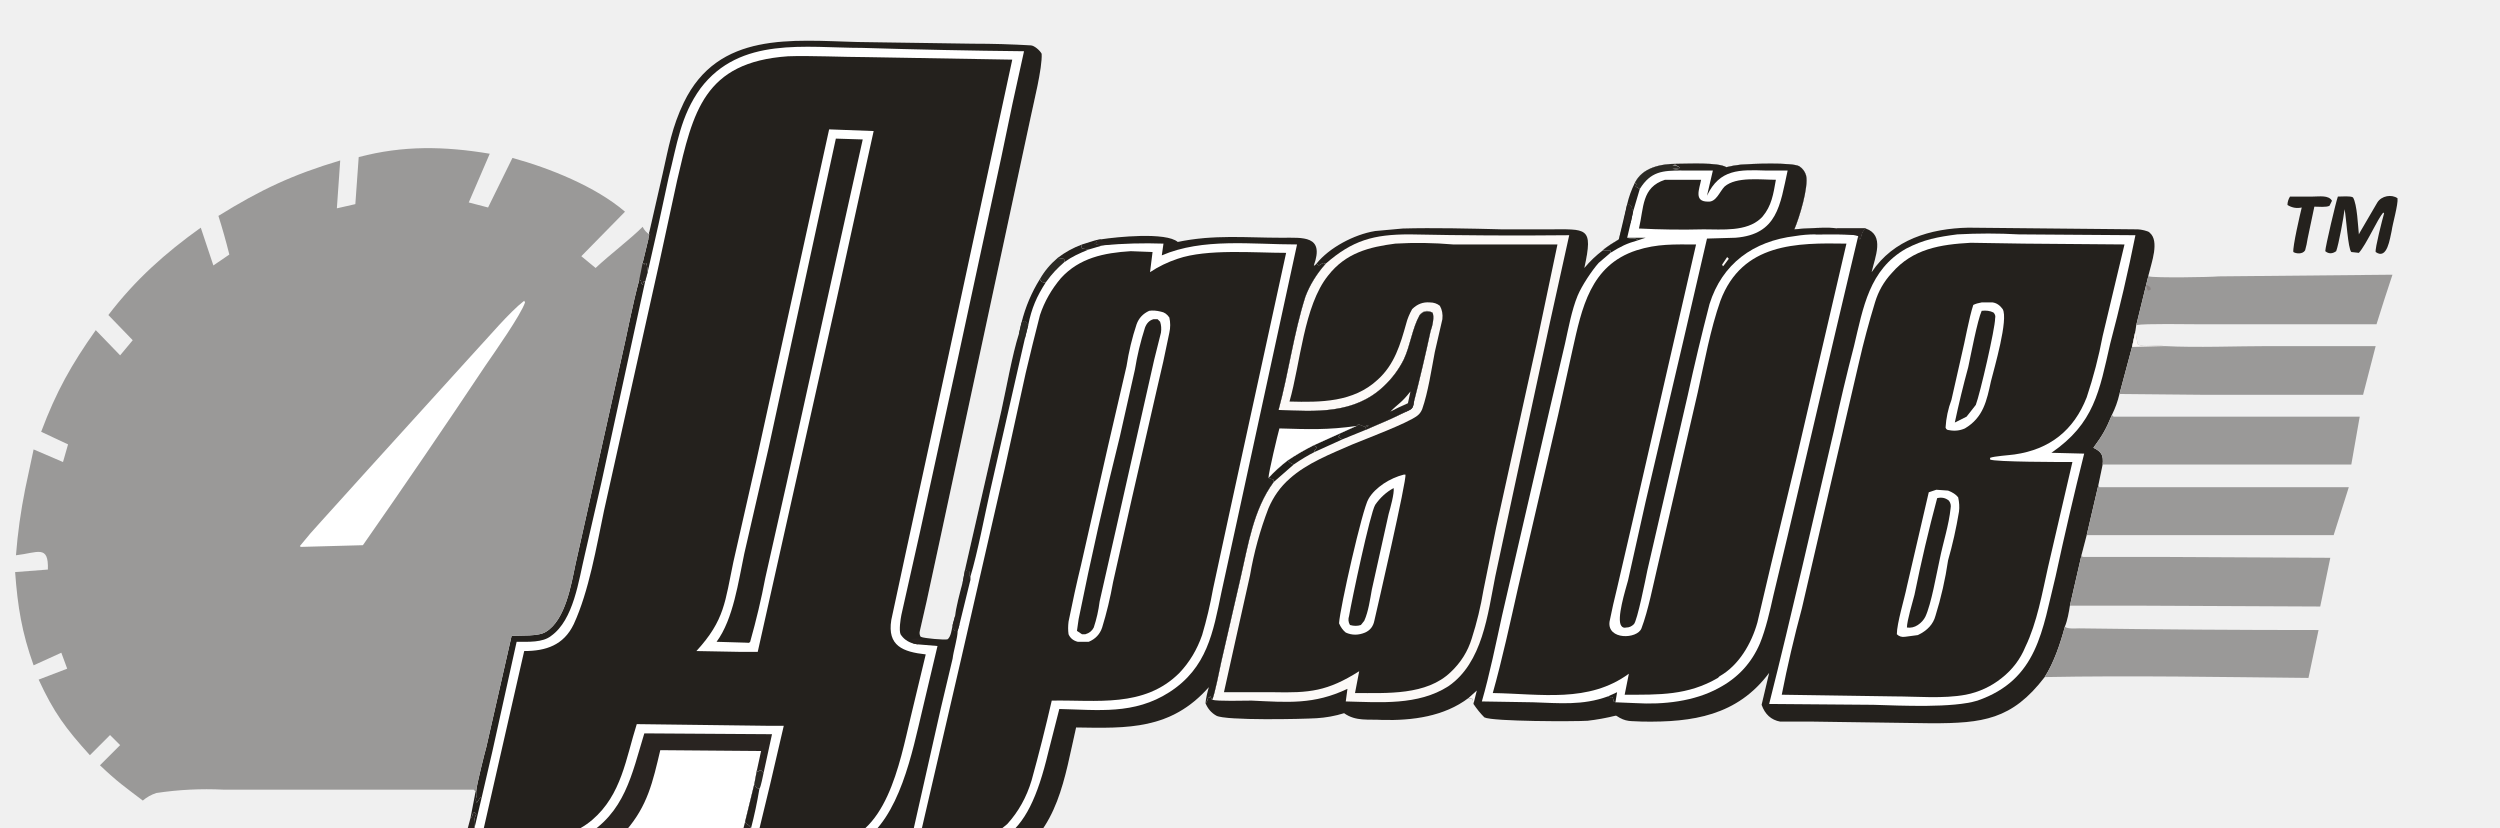
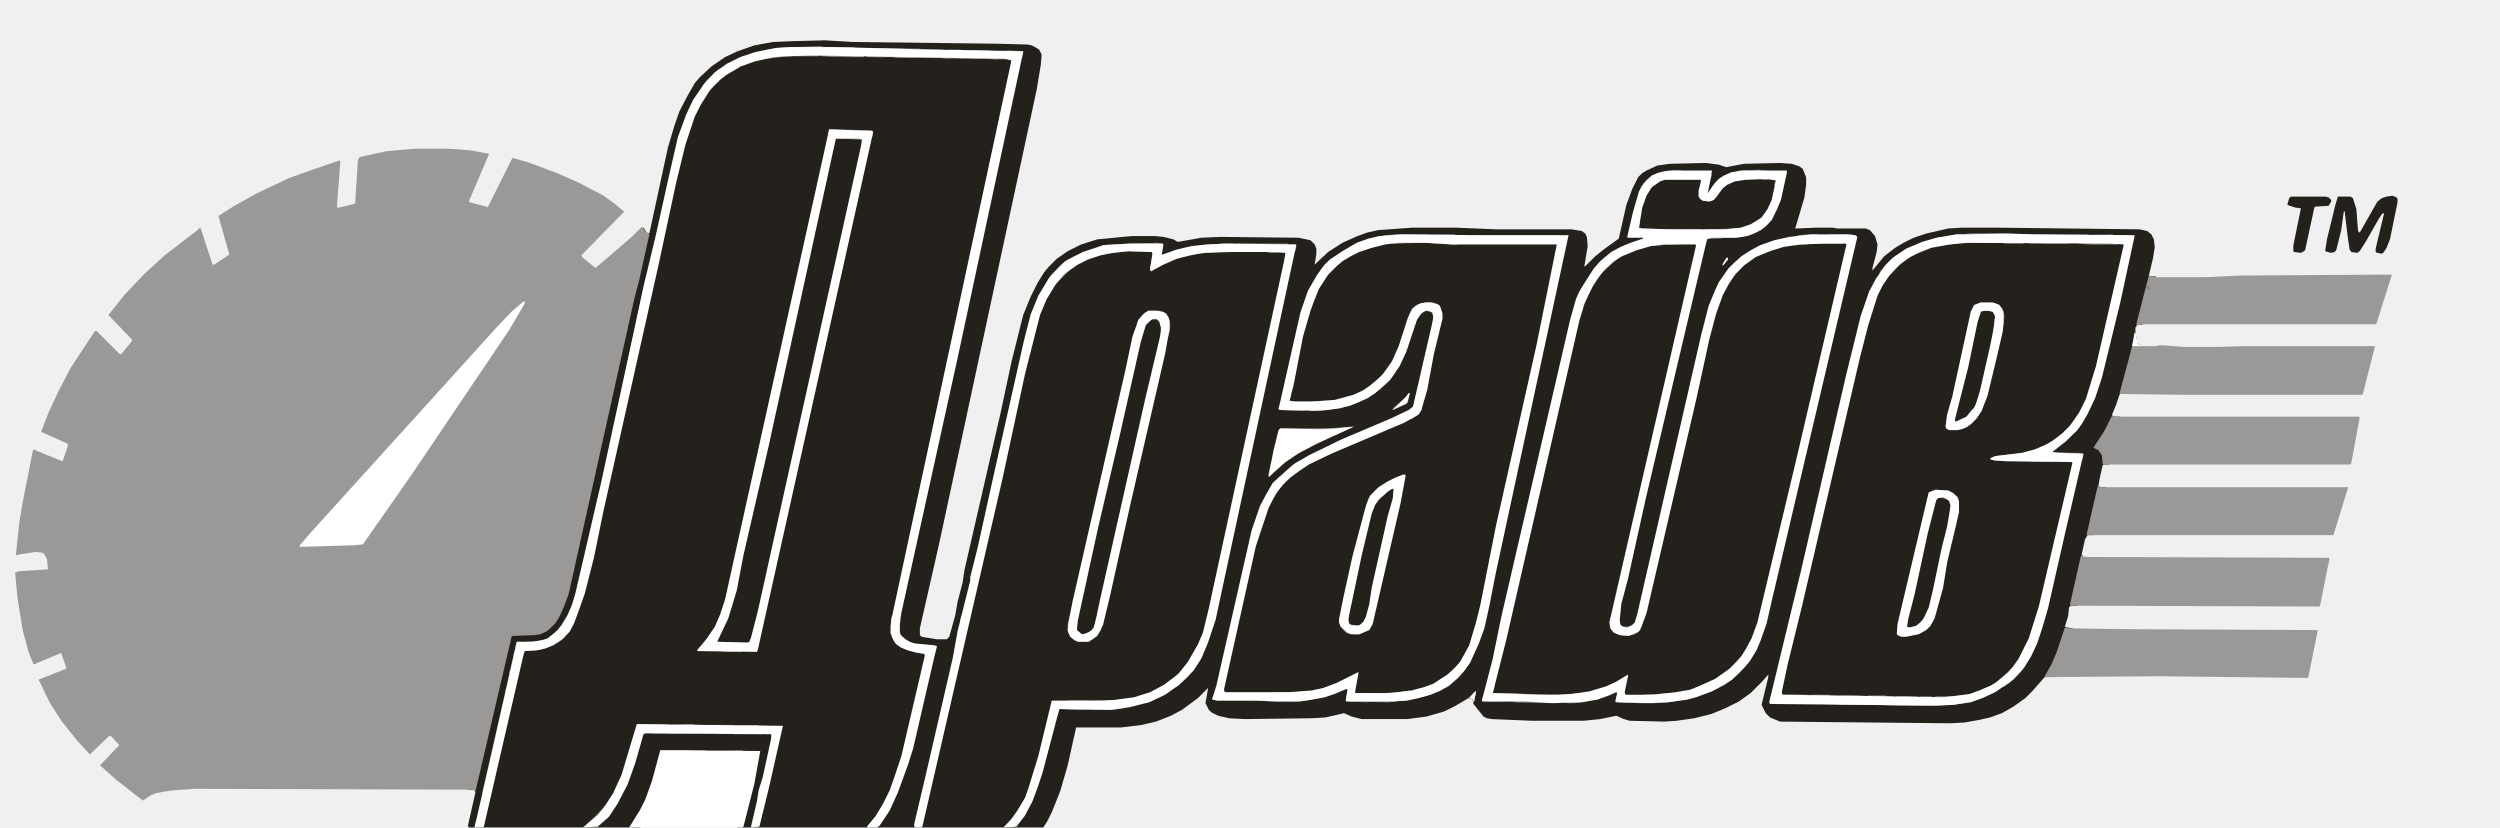
- <svg xmlns="http://www.w3.org/2000/svg" style="display:block" viewBox="0 0 2976 985">
-   <defs>
-     <linearGradient id="a" x1="2153" x2="2167" y1="1177" y2="1177" gradientUnits="userSpaceOnUse">
-       <stop class="stop0" offset="0" stop-color="#fff1f1" />
-       <stop class="stop1" offset="1" stop-color="#f9fdfa" />
-     </linearGradient>
-   </defs>
-   <path fill="#fff" d="m773 276 16-70c7-31 11-55 25-84 41-85 129-74 207-72l137 2q35 0 69 2c4 0 11 6 13 10 1 17-10 60-13 75l-26 121-82 382-16 74-8 35q-1 4 1 7c4 2 29 4 32 3 4-3 5-12 6-17l3-11c1-10 6-29 9-40l3-16 43-188c6-27 13-67 21-92l3-13q7-28 22-52 8-14 21-25 13-10 29-16l16-5 6-1c19-3 78-9 92 3 43-9 81-5 124-5 25 0 51-3 38 33h1l2-2c15-19 45-35 70-39l33-3c36-1 80 0 118 1h54c47 0 55-4 44 46q10-12 22-21c4-4 14-10 19-13l19-67c9-19 32-23 50-23 14 0 49-2 59 4q8-2 17-3c11-1 62-3 70 2q6 4 8 11c3 14-8 50-14 64 10-1 43-3 51-1h34c23 8 11 34 7 52 26-39 70-52 115-53l202 2c3 0 13 2 14 4 12 10 2 36-1 49l-15 61-1 7-4 19-15 56q-3 13-9 25c-7 17-11 24-22 39 10 5 12 9 11 20l-5 24-14 60-6 23-14 61c-1 7-3 18-6 25-5 19-13 43-24 60-39 51-74 55-135 55l-72-1-70-1h-38q-16-3-22-20l9-38c-38 51-91 59-151 58-14-1-19 1-31-7h-1q-16 4-33 6c-15 1-113 1-123-4q-7-7-13-16l-1-6-5-1c-29 22-67 27-103 26-16-1-31 2-45-8q-16 5-33 6c-16 1-108 3-119-3q-9-5-13-15 1-9 4-19c-45 51-97 49-158 48-14 61-21 121-77 157q-12 47-23 96l-22 97c-7 32-14 68-25 99q-9 19-23 34v2l-2 5c-3 4-18 6-22 6-4 1-21 6-28 6H903l63-272q5-31 17-60h-14l-13 57-31 133c-7 31-15 76-29 102-28 47-79 41-125 41l4-18c-29 22-70 18-105 18l4-17c-37 21-62 17-104 16l56-246c6-28 12-61 23-87l-14 1-14 59c-5 20-8 37-17 55 0 1 4 4 3 6l-9 39-14 62q-4 28-15 55c-25 64-80 57-136 57l-97-1 50-218q10-52 25-104 5-14 14-25l-1-2v-6q3-5 11-6l2 2c32-25 79-20 119-20l4-15 6-31 1-2c0-5 10-45 12-52l30-132c11-1 32 1 41-5 23-14 30-56 35-80l13-58 41-184c7-30 14-68 22-97l2 1q0 3 2 5l1-4h2l3-11c-1-5 0-6-2-11l-3 1 2-1-1 2-2-2 7-29 1-5z" />
-   <path fill="#24211d" d="M1946 218c9-19 32-23 50-23 14 0 49-2 59 4q8-2 17-3c11-1 62-3 70 2q6 4 8 11c3 14-8 50-14 64 10-1 43-3 51-1h34c23 8 11 34 7 52 26-39 70-52 115-53l202 2c3 0 13 2 14 4 12 10 2 36-1 49l-15 61-1 7-4 19-15 56q-3 13-9 25c-7 17-11 24-22 39 10 5 12 9 11 20l-5 24-14 60-6 23-14 61c-1 7-3 18-6 25-5 19-13 43-24 60-39 51-74 55-135 55l-72-1-70-1h-38q-16-3-22-20l9-38c-38 51-91 59-151 58-14-1-19 1-31-7h-1q-16 4-33 6c-15 1-113 1-123-4q-7-7-13-16l-1-6-5-1c-29 22-67 27-103 26-16-1-31 2-45-8q-16 5-33 6c-16 1-108 3-119-3q-9-5-13-15c4-3 1-7 6-7l-1-1h2l-1-1 1 4 1 1c3-6 9-37 11-46l23-100c9-39 15-80 39-113v-3l-6-2a153 153 0 0 1 54-39l31-14 20-9 2-2c6 2 6 4 11 1l1 1-4 2v3l30-13 19-9c6-3 8-3 9-11q11-43 20-85c2-5 5-18 2-22q-9-5-15 3c-9 16-11 36-19 53q-9 18-24 32c-35 33-81 30-125 28 12-44 18-91 32-135q8-21 24-39l-3-1-5 3-3-2c15-19 45-35 70-39l33-3c36-1 80 0 118 1h54c47 0 55-4 44 46q10-12 22-21c4-4 14-10 19-13z" />
-   <path fill="#fff" d="M1946 218c9-19 32-23 50-23 14 0 49-2 59 4q8-2 17-3c11-1 62-3 70 2q6 4 8 11c3 14-8 50-14 64 10-1 43-3 51-1h34c-6 4-5 11-7 13l-2-4-10 42-17 72-57 243-17 71c-4 18-9 40-16 57q-15 35-49 53c-29 16-66 20-99 18l-24-1-2-1c-2-9-1-3-7-6-30 11-58 8-89 7l-61-1c9-31 17-70 24-102l57-247 18-77c4-18 8-40 15-57 5-12 17-30 25-39l14-12v-3h-9c4-4 14-10 19-13z" />
-   <path fill="#24211d" d="M1996 195c14 0 49-2 59 4q8-2 17-3c11-1 62-3 70 2q6 4 8 11c3 14-8 50-14 64 10-1 43-3 51-1h34c-6 4-5 11-7 13l-2-4c-4-3-44-2-51-2q-12 0-24 2c-50 6-87 33-102 81q-14 54-26 109l-48 208c-2 10-12 60-16 64q-4 4-9 4-4 1-6-2c-6-8 5-43 8-54l21-94 45-192 28-121 34-1c50-4 53-39 62-80h-26c-31-1-55-2-70 30l7-30h-37l-11-2 9-1-1-1q-3-3-8-2z" />
-   <path fill="#292421" d="M2187 272h34c-6 4-5 11-7 13l-2-4c-4-3-44-2-51-2 3-2 28-2 33-2h-6c5 0 17 0 20-3h-1l-2 1c-10-3-18 0-24-2q5 1 6-1" />
-   <path fill="#fcf9f7" d="m2056 306 2 2-6 8-1 1-1-2z" />
-   <path fill="#201e1a" d="M1937 243q4 1 5 3l2 6-3 14-4 17c6 2 8-1 13 3-14 4-20 7-33 15v-3h-9c4-4 14-10 19-13z" />
-   <path fill="#292421" d="M1937 243q4 1 5 3l2 6-3 14-1-2q-3 3-2 7l-5-8z" />
-   <path fill="#2b2a25" d="M1946 218c9-19 32-23 50-23l-5 2q5 0 8 2l1 1-9 1 11 2c-23 0-37 1-50 22l-5-3 1-3z" />
-   <path fill="#24211d" d="m1946 218 2 1-1 3 5 3-8 27-2-6q-1-2-5-3 3-13 9-25" />
-   <path fill="#201e1a" d="m1914 829 11-5-2 12-2-1c-2-9-1-3-7-6" />
-   <path fill="#2b2a25" d="M1937 283h22l-9 3c-5-4-7-1-13-3" />
-   <path fill="#24211d" d="m2019 291-75 327-19 82q-5 20-9 40c-3 22 33 21 38 8 8-21 14-52 19-73l48-208c8-36 15-75 27-109 26-69 91-69 150-68l-60 258-30 125-16 68c-7 25-22 51-45 64l-2 2c-36 21-70 20-111 20l5-25c-48 35-104 24-162 23 11-39 21-85 30-125l48-207 17-77c11-49 21-100 76-118 25-8 45-7 71-7M1982 214h43c-2 11-9 26 8 26 10 1 14-12 20-18 14-12 43-8 61-8-3 17-5 31-16 44l-2 2c-17 16-46 13-68 13q-39 1-77-1c6-25 3-49 31-58" />
-   <path fill="#fcf9f7" d="M1578 314c32-28 57-35 100-35q95 2 190 1l-23 104-44 204-21 98c-9 45-15 103-56 131-36 23-81 19-122 18l2-15c-40 19-71 16-114 14-9 0-41 1-47-1 3-6 9-37 11-46l23-100c9-39 15-80 39-113v-3l-6-2a153 153 0 0 1 54-39l31-14 20-9 2-2c6 2 6 4 11 1l1 1-4 2v3l30-13 19-9c6-3 8-3 9-11q11-43 20-85c2-5 5-18 2-22q-9-5-15 3c-9 16-11 36-19 53q-9 18-24 32c-35 33-81 30-125 28 12-44 18-91 32-135q8-21 24-39" />
-   <path fill="#24211d" d="m1564 530 3 2c0 5-3 2-2 6q-12 6-25 15-5-2-7-5 15-10 31-18M1615 507l2-2c6 2 6 4 11 1l1 1-4 2v3l-27 11q-3-1-5-3l2-2v-2z" />
-   <path fill="#201e1a" d="m1564 530 31-14v2l-2 2q2 2 5 3l-33 15c-1-4 2-1 2-6zM1533 548q2 3 7 5l-24 21v-3l-6-2q10-11 23-21" />
-   <path fill="#24211d" d="M1661 290q34-2 69 1h124l-25 119-48 218-15 74q-5 30-14 58-7 23-25 40c-29 28-76 25-114 25l5-26c-38 24-59 26-103 25h-58l14-63 17-76q7-41 22-80 9-21 25-35c21-19 50-30 75-41 17-7 65-25 77-34q4-3 6-8c7-20 11-47 15-68l9-39q1-9-3-16-5-4-12-4-12-1-21 8-5 9-7 17c-7 25-14 49-34 67-29 27-68 27-105 26 13-45 17-114 46-150 21-27 49-34 80-38" />
-   <path fill="#fff" d="M1671 565h2c2 5-34 161-37 174q-2 10-11 14-12 5-23 0-5-4-8-11c1-18 28-137 35-148 8-14 26-25 42-29" />
-   <path fill="#24211d" d="M1659 581c1 6-4 24-6 31l-20 90c-2 11-4 26-9 37l-4 5q-6 2-13 0-3-5-1-11c3-18 25-122 31-132q9-13 22-20" />
-   <path fill="#fcf9f7" d="m1758 822-4 16-1-6-5-1z" />
-   <path fill="#fff" d="M2330 279q37-2 73 0l139 1q-13 65-30 129c-13 57-19 95-70 130l39 1q-18 72-34 146c-16 64-21 123-93 148-29 9-91 6-124 5l-124-1c27-107 52-218 77-325q11-51 24-101c11-46 18-91 62-116 21-11 38-14 61-17" />
-   <path fill="#24211d" d="m2346 289 63 1 120 1-26 109q-7 37-19 73-23 59-86 68c-7 1-24 2-29 4v2c5 3 86 3 98 3l-29 125c-7 31-13 66-27 95q-9 22-28 37a98 98 0 0 1-43 20c-27 5-58 2-85 2l-134-2q10-51 24-103l41-177 27-116q8-35 19-71 6-20 20-35c25-29 58-34 94-36" />
-   <path fill="#fff" d="m2305 583 14 1q8 3 12 8 2 9 1 17-5 30-13 58-5 34-15 66-4 15-21 23l-15 2q-6 1-10-3c0-13 9-42 12-57l26-112z" />
-   <path fill="#24211d" d="M2306 593q8-2 14 3 3 4 2 9c-2 20-9 41-13 61-4 18-10 53-17 68q-3 6-9 10t-13 3c0-8 7-31 9-39q12-59 27-115" />
-   <path fill="#fff" d="M2359 360h13q7 1 12 8c7 12-10 70-14 86-5 23-9 43-31 56q-9 4-19 2-3 0-4-3 1-17 7-33l12-53c4-16 9-45 14-60q4-2 10-3" />
-   <path fill="#24211d" d="M2359 370q8-1 14 2 3 3 2 7c0 12-18 90-23 103l-11 14-14 7q7-33 16-66c3-14 11-56 16-67" />
-   <path fill="#292421" d="m767 873 152 1-10 46-3-3h-2l-2 2-1-2-3 16-11 45c2 5 4 2 7 8l-6 28q2 6 2 16 4 4 10 5 22 2 45 2 5-2 8 0 0 9-3 20l-2-3c-6 1-5 7-9 10-2 7-16 65-16 70l1 19 3 3-21 93c-5 18-10 44-16 61l-8 14c9 7 5 4 14 4-28 47-79 41-125 41l4-18c-29 22-70 18-105 18l4-17c-37 21-62 17-104 16l56-246c6-28 12-61 23-87l-14 1-14 59c-5 20-8 37-17 55 0 1 4 4 3 6l-9 39-14 62q-4 28-15 55c-25 64-80 57-136 57l-97-1 50-218q10-52 25-104 5-14 14-25l-1-2v-6q3-5 11-6l2 2c32-25 79-20 119-20l4-15c4-3 1-6 5-7l2 2q-4 8-2 16l-4 25c35 10 101 5 134-14 49-28 57-74 72-123" />
-   <path fill="#fff" d="m786 893 120 1-5 23-3 16-11 45-3 12-139-1c26-30 32-58 41-96" />
-   <path fill="#fff" d="m1288 291 16-5 2 2-3 2q5 2 10 2l19-3 53 1-2 14c49-21 107-13 161-13l-71 327-19 87c-10 48-17 90-62 119-42 27-85 21-131 20l-13 51c-26 109-59 124-167 121l39-173 14-59c1-9 6-25 6-33h-3q-3-2-3-7l3-11c1-10 6-29 9-40l3-16 43-188c6-27 13-67 21-92l3-13q7-28 22-52 8-14 21-25 13-10 29-16" />
-   <path fill="#24211d" d="m1216 384 4-2c3 2 1 2 4 5l-4 16-41 180c-7 31-15 74-24 104-2-3-1-2-1-6q-1-2-3-1l-2-3 43-188c6-27 13-67 21-92z" />
-   <path fill="#2b2a25" d="m1216 384 4-2c3 2 1 2 4 5l-4 16-1-2q-2 2-3 7h-1q-2-5-2-11z" />
-   <path fill="#24211d" d="m1146 693 3-16 2 3q2-1 3 1c0 4-1 3 1 6v4l-13 53-2 7h-3q-3-2-3-7l3-11c1-10 6-29 9-40" />
-   <path fill="#292421" d="m1146 693 3-16 2 3q2-1 3 1c0 4-1 3 1 6v4l-2-2q-1 7-5 15h-1zM1137 733l1 1 2-1h2c2 4-2 5 0 11l-2 7h-3q-3-2-3-7z" />
-   <path fill="#201e1a" d="M1238 332q1 5 7 4c-11 17-17 31-21 51-3-3-1-3-4-5l-4 2q7-28 22-52" />
-   <path fill="#2b2a25" d="M1238 332q8-14 21-25l7 1 1 1v3c-9 8-14 13-22 24q-6 1-7-4" />
-   <path fill="#24211d" d="M1259 307q13-10 29-16l-1 4 2 1 7 1c-12 5-19 8-29 15v-3l-1-1z" />
-   <path fill="#24211d" d="m1288 291 16-5 2 2-3 2q5 2 10 2l-17 5-7-1-2-1zM1346 299l26 1-3 24q15-10 33-16c35-12 91-7 129-7l-68 312-19 88q-5 28-13 55-9 26-27 45c-42 42-99 32-152 33q-11 48-24 95-9 30-29 52c-29 26-70 25-106 24q52-223 103-447l25-114q8-34 17-69 8-24 25-44c22-24 51-30 83-32" />
-   <path fill="#fff" d="M1368 370q6-1 14 1 6 1 10 7 2 9 0 18-7 35-15 68l-30 131-22 98q-5 28-13 54-4 12-16 17h-13q-8-2-11-9-1-7 0-15 7-35 15-68l32-141 22-95q4-26 12-50 4-11 15-16" />
-   <path fill="#24211d" d="M1373 380h5l3 3q2 6 1 13l-8 32-46 204-19 84q-2 16-7 31-3 6-10 8h-4l-6-4 2-14q22-109 49-217l18-80q4-25 12-50 3-8 10-10" />
-   <path fill="#24211d" d="m773 276 16-70c7-31 11-55 25-84 41-85 129-74 207-72l137 2q35 0 69 2c4 0 11 6 13 10 1 17-10 60-13 75l-26 121-82 382-16 74-8 35q-1 4 1 7c4 2 29 4 32 3 4-3 5-12 6-17q0 5 3 7h3c0 8-5 24-6 33l-14 59-39 173c108 3 141-12 167-121l13-51c46 1 89 7 131-20 45-29 52-71 62-119l19-87 71-327c-54 0-112-8-161 13l2-14a574 574 0 0 0-72 2q-5 0-10-2l3-2-2-2 6-1c19-3 78-9 92 3 43-9 81-5 124-5 25 0 51-3 38 33h1l2-2 3 2 5-3 3 1q-16 18-24 39c-14 44-20 91-32 135 44 2 90 5 125-28q15-14 24-32c8-17 10-37 19-53q6-7 15-3c3 4 0 17-2 22q-9 42-20 85c-1 8-3 8-9 11l-19 9-30 13v-3l4-2-1-1c-5 3-5 1-11-1l-2 2-20 9-31 14q-16 8-31 18-13 10-23 21l6 2v3c-24 33-30 74-39 113l-23 100c-2 9-8 40-11 46l-1-1-1-4 1 1h-2l1 1c-5 0-2 4-6 7q1-9 4-19c-45 51-97 49-158 48-14 61-21 121-77 157q-12 47-23 96l-22 97c-7 32-14 68-25 99q-9 19-23 34v2l-2 5c-3 4-18 6-22 6-4 1-21 6-28 6H903l63-272q5-31 17-60h-14l-13 57-31 133c-7 31-15 76-29 102-9 0-5 3-14-4l8-14c6-17 11-43 16-61l21-93-3-3-1-19c0-5 14-63 16-70 4-3 3-9 9-10l2 3q3-11 3-20-3-2-8 0-23 0-45-2-6-1-10-5 0-9-2-16c40-1 105 9 137-11 46-29 61-108 73-158l18-76-24-2-5-1q-10-3-15-11c-2-5 0-18 1-23l22-98 45-206 52-241q13-64 27-126-96-1-193-4c-67 0-145-14-192 48-24 33-28 67-38 106q-12 57-25 113c-1-5 0-6-2-11l-3 1 2-1-1 2-2-2 7-29 1-5z" />
-   <path fill="#fff" d="M1523 510c34 1 58 2 92-3l-20 9-31 14q-16 8-31 18-13 10-23 21c0-6 11-52 13-59" />
-   <path fill="#292421" d="m1679 466 1-1q3 6 2 12l1 2c-1 8-3 8-9 11q-4-3-9-5l11-5z" />
-   <path fill="#fcf9f7" d="m1679 466-3 14-11 5-10 5c10-10 13-10 24-24" />
-   <path fill="#292421" d="m1304 286 6-1c6 5 7 3 16 3h-1l7 1-19 3q-5 0-10-2l3-2z" />
-   <path fill="#292421" d="m1087 766 2-2-5-2q8-4 14 0v2l-6 3zM773 276c6 2 7 9 2 11l-3-3 1-5z" />
-   <path fill="#24211d" d="m761 333 2 1q0 3 2 5l1-4h2l-17 78-35 161-20 87c-7 29-13 77-40 96-10 8-27 7-41 7l-29 131-13 56-1-2-4 6h-1c-2-6 2-5 0-14 0-5 10-45 12-52l30-132c11-1 32 1 41-5 23-14 30-56 35-80l13-58 41-184c7-30 14-68 22-97M898 933q1 5 6 6-4 24-10 47c-3-6-5-3-7-8z" />
-   <path fill="#201e1a" d="M567 941c2 9-2 8 0 14h1l4-6 1 2-8 34q-2-8 2-16l-2-2c-4 1-1 4-5 7l6-31z" />
-   <path fill="#2b2a25" d="m901 917 1 2 2-2h2l3 3c-1 4-3 16-5 19q-5-1-6-6z" />
-   <path fill="#24211d" d="M938 67c25-1 68 1 94 1l173 3-97 450-30 138-17 79c-5 31 14 38 41 41l-18 75c-13 54-29 145-95 150-24 2-63 1-89-1q17-69 33-139h-18l-157-2c-13 41-18 84-53 114-34 29-89 30-133 27l52-228c26 0 47-7 59-32 18-39 27-92 36-135l66-296 21-97c19-82 32-141 132-148" />
-   <path fill="#fff" d="m987 154 53 2-15 68-29 132-94 420h-20l-53-1c34-37 34-59 44-106l27-119z" />
-   <path fill="#24211d" d="m995 165 32 1-32 144-59 267-25 111q-7 37-18 76c-2 2-1 1-6 1l-34-1c20-27 26-72 33-105l29-126z" />
-   <path fill="#9a9998" d="M427 187c53-14 102-13 156-4l-25 58 23 6 29-59c44 12 99 34 134 64l-52 53 17 14c17-16 41-34 56-49q3 6 8 9l-1 5-7 29 2 2 1-2-2 1 3-1c2 5 1 6 2 11l-3 11h-2l-1 4q-2-2-2-5l-2-1c-8 29-15 67-22 97l-41 184-13 58c-5 24-12 66-35 80-9 6-30 4-41 5l-30 132c-2 7-12 47-12 52l-1 2q0-1-2-3H266q-40-2-80 4-9 3-16 9c-21-16-30-22-51-42l24-24-12-12-24 24c-29-32-43-51-61-90l34-13-7-19-33 15c-14-39-19-70-22-111l39-3c1-30-12-20-38-17q3-39 11-79l10-47 35 15 6-21-32-15c18-48 36-80 65-121l29 30 15-18-29-30c32-42 68-74 110-104l15 45 19-13q-6-24-13-46c50-31 88-49 145-66l-4 57 22-5z" />
-   <path fill="#292421" d="m761 333 4-20 2 2 1-2-2 1 3-1c2 5 1 6 2 11l-3 11h-2l-1 4q-2-2-2-5z" />
-   <path fill="#fff" d="m624 358 1 2c-5 15-36 59-47 75q-72 108-146 214l-73 2h-1l-1-1q12-15 25-29l56-62 127-140c16-17 41-47 59-61" />
-   <path fill="#24211d" d="m1135 1369 18-77 32-142q10-52 25-103c22-64 87-56 140-56v75c0 6-1 25 3 28 11-24 25-61 44-79 24-24 54-23 85-23h47l-11 52-32 140-18 83c-7 29-12 58-35 79-29 28-72 23-109 23l2-15c-29 18-43 15-76 15l1-28-5 4c-30 29-73 25-111 24" />
-   <path fill="#9a9998" d="M2434 806c11-17 19-41 24-60 3 3 13 2 17 2q143 2 285 2l-12 57c-102-1-211-3-314-1M2492 533c11-15 15-22 22-39l2 2h293l-10 57h-296c1-11-1-15-11-20M2478 660l1 3h102l193 1-12 58-212-1h-86zM2498 577l1 3h297l-18 57h-294zM2542 394q1 9 3 16c7 4 20 0 32 2 38 2 86 0 124 0h127l-15 58h-187l-103-1 15-56z" />
-   <path fill="#fcf9f7" d="M2542 394q1 9 3 16c7 4 20 0 32 2l-39 1z" />
-   <path fill="#9a9998" d="M2558 326v3c7 2 73 1 83 0l207-2q-10 30-19 59h-212c-12 0-64-1-74 1z" />
-   <path fill="#88817f" d="m2555 339 2 1q4 2 3 5l-3 1q-2-3-2-7" />
-   <path fill="#24211d" d="m2808 279 1-2 21-36c5-8 17-10 24-5 1 7-6 31-7 39-2 8-5 35-19 25-1-4 8-39 10-46l-1-1c-7 8-20 38-29 48l-9-1c-4-4-6-41-8-51-1 9-7 42-10 50q-7 5-13 0c0-5 13-60 15-65 5 0 15-1 18 1 5 8 6 35 7 44M2726 234h27c8 0 19-2 23 5l-3 6c-4 2-13 1-18 1l-8 38q-1 7-3 14c-3 5-11 4-14 2-1-6 8-45 10-53q-9 2-17-3 0-5 3-10" />
+ <svg xmlns="http://www.w3.org/2000/svg" style="display:block" viewBox="0 0 2976 985" fill-rule="evenodd">
+   <path fill="#24211D" d="M943 49l-23 1-22 4-20 7-15 7-16 11-14 13-6 7-8 14-10 19-6 17-8 27-22 102-3-1-4-6-2 2-95 426-6 16-5 11-5 8-9 8-5 3-7 2-7 1-23 1-1 1-44 187 0 3 7 0 2 3-9 40 1 2 204 0 8-13 9-19 7-20 7-30 2-2 99 1-4 23-13 51 0 8 1 1 364 0 5-8 5-10 10-25 9-31 10-45 53 0 25-3 17-4 18-7 13-7 19-14 12-12 0 1-3 17 4 8 3 3 8 4 13 3 19 1 80-1 16-1 22-5 9 4 12 3 54 0 23-3 21-6 14-7 15-9 5 1 1 6 12 15 4 2 6 1 48 2 61 0 20-2 19-4 9 4 7 2 41 1 15-1 21-3 20-5 17-7 16-8 14-10 13-13 8-9 0 3-8 33 5 10 5 5 12 5 203 2 17-1 17-3 13-3 14-5 14-8 14-10 8-8 15-17 12 0 1-1 9-20 12-36-1-1-6-1-3-1 4-13 1-10 2-2 8 0 1-1 13-56-1-1-6 0-2-3 4-18 3-5 8 0 1-1 12-53 1-2-1-1-6 0-2-2 2-11 3-13 1-1 6 0 1-1 0-15-3-7 5-9 11-24 0-1-8 0-2-2 5-12 4-12 1-1 8 0 1-1 15-56-3-2-1-2-2-13 0-5 2-3 7-1 2-1 14-54-1-2-6 0-2-1 5-21 2-13-1-9-3-6-5-4-9-2-170-2-41 0-17 1-26 6-15 5-12 6-10 6-13 10-14 17 0-3 5-19 1-9-3-10-6-7-5-2-34 0-5-1-19 0-26 1 11-37 2-15 0-9-4-10-4-3-9-3-14-1-43 1-21 4-9-3-15-2-43 1-15 2-13 6-5 3-5 5-7 14-7 19-9 40-18 13-10 8-12 12-1 0 4-24-1-11-2-4-4-3-12-2-89 0-49-2-52 0-41 3-13 3-11 4-18 8-17 11-16 15 2-13 0-6-2-5-5-5-14-3-93-1-23 1-28 5-5-3-12-3-10-1-28 0-41 4-19 6-16 8-13 9-10 10-5 6-8 13-8 16-9 22-14 56-13 61-43 187-2 14-6 23-3 17-7 25-3 3-12 0-18-3-2-2 0-8 23-101 116-540 5-30 1-12-3-6-5-3-4-2-5-1-38-1-169-2-34-2zM2759 234l-32 0-2 2-2 7 0 1 9 3 7 1-9 44 0 7 1 1 8 1 2-1 3-2 11-51 1-1 16-1 3-5 0-2-3-3-4-1zM2841 234l-6 2-5 4-21 37-2-2-2-26-4-13-3-2-15 0-3 10-10 41-2 13 0 1 3 1 4 1 4-1 2-2 6-24 3-22 1-1 4 33 2 13 2 3 7 1 3-2 7-11 16-28 4-6 2 0-10 42 0 4 2 1 5 1 2-1 4-6 4-10 9-44 0-4-1-2-5-2zM1965 281l57 0 0 1 0 1-41 0-15 1-1 0zM1531 519l30-1 1 1-17 9-18 11-1-1 0-2z" />
+   <path fill="#9A9998" d="M948 56l-20 1-4 1-1 2-10 0-1 1 0 8 1 1 24-3 38 0 2-3 4-1 2 4 23 1 22 0 2-3 8 0 1 3 1 0 21 0 1-2 5 0 2 3 20 0 2-2 4 0 3 2 20 0 1-2 0-7-3-1-17 0-1 1-1-1-3-1-71-1-1 2-3 0-2-3-20 0-14 0-1 3-1-3-4-1zM1122 60l0 7 4 2 21 1 1-1 0-7-3-1-2-1zM1150 60l-1 8 4 0 2 2 21 0 1 0 0-7-1-1-3 0-3-2zM1182 61l0 7 1 2 21 1-1 7 2 0 0-8 2-2 0-7zM855 83l-14 13-6 9 13 0 1-3 1-4 4 0 2-1 0-13zM987 154l-1 8 8 0 2 3 4 0 26 1 0 1-1 5 1 2 4-1 0-8 1-1 7 0 1-7 0-1-3-1zM493 177l-33 3-32 7-2 4-3 48 0 3-2 1-17 4-3 0 4-53 0-2-1-1-32 11-28 10-38 18-27 15-19 12 13 46-18 12-2 0-14-43-1-1-3 3-39 30-23 21-24 25-20 25 28 29 0 2-12 15-2 1-28-28-2 0-29 44-15 29-12 26-8 21 31 14 1 2-6 18-1 1-32-13-2-1-1 2-12 61-4 24-4 38 1 1 3-1 20-3 8 1 2 2 3 6 1 11-1 1-3 0-31 2-4 2 3 31 6 37 7 26 6 15 31-13 2-1 0 1 6 17 0 1-33 13 13 27 14 22 20 25 14 15 23-22 2 0 10 11-22 23-1 1 19 17 32 25 9-6 7-3 18-3 28-2 331 1 3 2 43-184 1-1 27-1 6-1 7-3 4-3 7-7 5-8 5-11 6-16 4-18 74-333 6-23 12-54-5-4-3-4-1-1-12 12-43 37-15-12-2-3 51-52-12-10-14-10-29-15-25-11-35-13-18-5-29 58 0 1-2-1-19-5-2-1 23-54 1-2 0-1-22-4-26-2zM2080 203l-10 0-4 2 0 6 4 1 1 2 15-1 2-2 6 0 2 2 4 1 14 0 0-8 0-1-15 0-1-2-3-1zM1990 203l-8 1 0 7 19 0 0-8zM2036 207l0 7 2-6zM2051 210l-9 7-4 7 13 0 1-1 0-13zM1961 214l-3 3 0 14 1 0 2 0 2-4 6-7 7-4-1-3zM2113 216l-1 5 1 1 1-1 0-5zM2036 226l0 13 1 0 3-1 4-4 5-8 0-1zM1947 264l-1 16 1 0 31 1 23 0 0-7 0-1-49-1-1-1 1-7zM2066 272l-36 1-2 3 0 15 1 1 1-1 2-6 1-1 28-1 14-1 1-1 0-6-6-1-1-2zM2003 273l0 8 1 0 22 0 1 0 0-7-1-1zM2348 278l-18 1-1 2-3 0-2 2-11 0-1 1 0 8 1 0 17-2 19-1 2-3 2 1 2 2 22 0 1-3 7 0 1 4 22 0 1-1 0-7-1-1-3 0-2-2-18-1zM1663 279l-15 1-4 2 0 6 12 0 1 2 38-1 32 2 8 0 1-1 0-7-3-1-1-3-22 0-2 2-1 0-5 0-2-2zM2153 279l-13 1-2 3-3 0-1 9 1 0 27-2 32 0 1-3 11 0 0-6-1-2-15 0-1 2-24 0-1-2zM2412 279l0 8 1 0 17 0 1 3 30 0 1 0 0-7-1-1-14 0-2-3zM2482 280l0 7 8 1 1 3 30 0 1-1 0-7-6-1-1-3zM1753 280l-1 8 1 0 37 0 0-7 0-1zM1819 280l-1 8 1 0 37 0 1 0 0-7-1-1zM1978 283l-6 1-1 8 1 0 19-1 5-1 0-6 0-1zM780 284l-9 41-4 12-46 216 1-4 41-185 17-72 1-5 0-3zM1349 290l-36 2-5 2 0 5 1 1 14 0 1 1 21-2 26 1 1 2-3 18 1 3 8-5 0-11-2-1 0-7 6-2 0-6-3-2zM1455 290l-27 2-1 1-3 1 0 8 3 0 11-1 26-1 1-2 4-1 0-7zM1474 290l0 7 1 1 11 0 1 2 2 0 19 0 4 1 18 0 0 1-1 6 1 1 1-1 0-8 3-2 0-7-1-1zM1917 301l-13 11-3 3 1 2-2 0-2 2 0 14 1 1 2-1 6-8 15-14-1-2-3 0 0-7zM2256 305l-8 7-11 13 4 2 0 9 1 0 1 0 7-9 9-10-2-1 0-11 0-1zM1273 308l-11 8-13 14 6 1 0 7 1 1 20-20-2-2 0-9zM1585 308l-8 7 0 15 1 0 11-12 11-9 0-2zM2052 312l-2 3 1 1 3-3zM2065 312l-10 11-3 5 12 0 1-1 1-14zM2822 327l-154 1-44 2-57 0-7-1-2-1-15 58 1 1 8-1 276 0 1-1 18-57 0-1zM2354 362l0 15 2 0 2-6 2-1 7 0 5 1 3 5-1 9 3 1 0 6 1 1 6 0 2-16-3-1 0-7-10-1-1-7zM1689 362l-3 2 1 15 7-8 3-1 5 1 3 1 1 4-1 12 9 0 0-7 3-1 0-7-3-9-3 0-2-2-4 0zM1371 370l-4 0-7 5-5 6-1 4 11 0 3-3 1-4 2 2 7 0 3 4 1 3 0 6-1 9 9 0 2-6 1-6 0-6-2-6-4-5-5-1-2-2zM2540 405l-16 60-1 3 1 1 77 1 211 0 1-2 14-55 0-1-155 0-34 1-38 0-26-2-20 1-8-2-3-5zM1653 437l-13 15-12 9 0 3 15 0 1-2 0-8 9-1 1-1 1-14zM559 442l-38 57-97 141-9 1-36 1zM1677 468l-9 11 7 0 1 0 2-10 0-1zM1534 470l-1 9 0 1-9 0-2 6 1 2 30 1 1-3 3 0 2 3 12 0 10-1 3-1 0-6-3-1-1-3-10 1-34 0-1-1 2-6-1-1zM1664 482l-7 6 1 0 6-3 1-3zM1680 486l-1 2 0 10 1 1 8-5 5-7-1-1zM2347 488l-6 8-8 4 0 4 8 0 1 4 8-7 6-8 0-1-6 0-1 0 0-4zM2318 493l-2 15 1 2 2 1 6 1 0-18-1-1zM2514 495l-9 18-13 20 6 3 4 6 1 10 1 1 294 0 1-2 10-54-1-1-292 0zM1663 495l-2 2 3 0 1-2zM1610 508l-31 2-55 0-1 1-2 7 1 0 18 1 49-1 22-10 1 0zM2462 509l-6 6-12 9-1 7-4 0-1 10-19 0-1 1 0 7 26 1 1-3 33 1 1-7-1-1-35-2 17-13 14-15 0-1zM1621 514l-4 2 4 0 1-2zM2402 540l-27 3-5 2 0 2 4 1 12 1 25 0 1 0 0-8zM1523 542l-1 2-3 1 0 4-5 0-1 1-3 15 1 3 14-14 14-10-1-3zM1546 549l-9 6-21 19-1 2 1 1 0 12 2 0 9-12 12-11 8-6 0-11zM2497 579l-13 57 1 1 292 0 1-1 17-55 0-1-295 0-2-2zM1639 582l-5 6 0 14 1 0 1 0 4-6 15-13-1-2zM2304 583l-5 2 0 6 21 1 0 1-3 1 3 2 2 4-1 10 2 1 2 2 6 0 1-10-1-9-1-3-5-4-6-3zM712 591l-25 110-6 19-5 11-10 17-7 6-7 6-10 3-16 1-1 0 0 2-4 1 0 16 4-8 12-1 8-1 0-6-2-2 0-1 8-1 5-2 10 0 1 2 4-3 9-12-1-1-6 0-1-1 7-15 7-19 27-121zM2477 662l-13 58 1 1 296 1 1-2 11-55 0-1-293-1-2-2zM1920 726l0 20 2 2 1 6 3 1 16 0 2 1 8-5 3-8 0-1-9 0-4 3-3 1-7 0-3-2-1-3 1-14-1-1zM1597 729l0 2-2 3-1 7 2 5 5 6 3 2 7 1 7 0 5-2 1-5-1-1-9 0-1-3-4 0-2-1-2-3 1-12zM1064 731l-3 4-1 13 3 1 1 3 6 0 1-1 0-11 2-8-1-1zM1273 735l-2 9 0 7 1 0 7 0 1 0 0-15-1-1zM2264 739l0 4-4 0-1 2-1 9 1 2 7 2 1-3 14 0 0-10-5 2-5 0-1-1 1-7zM1304 742l-2 5-5 5-7 3 0 5 8 0 1 2 7-5 5-8-3-2-1-5zM2458 747l-10 30-6 14-8 14 1 1 136-1 176 2 1-2 11-54 0-1-220-1-76-1zM850 756l-1 11-6 0-1-1 0-4-1-1-11 13 0 1 26 0 1-2 3-1 1 3 2 1 19 0 2-3 14 0 1 0 0-15-1-1-3 0-2 6-1 2-9 0-29-1 0-1 3-6 0-1zM1063 760l1 3 4 5 5 3 4 1-1-12zM615 764l-41 180 0 6 1-1 4-22 9-34 28-126 2-2 3 0-1-1zM1086 766l0 9 5 0 2 2 8 2 0 8 8-1 0-8 5-2 1-7zM1739 787l-15 16-9 6 0 3 7 0 2 5 13-11 9-12 0-1-5 0-1-6zM2066 789l-9 9-15 10-4 3-1 1 0 2 16 1 1-2 1-8 6 0 1 3 8-6 7-8 4-5zM2399 791l-12 12-9 8 1 1 6 1 0 5 13-10 10-11-1-1-6 0-1-1 0-3zM1411 793l-12 13-10 7 0 2 9 0 2 3 11-10 4-3-3-2 0-10zM1773 817l-1 9-1 2 0 7 1 0 22 0 1-1 3 0 3 0 2 2 52 1 1-2 8 0 1 2 8 0 12-1 9-2 0-6-1-1-15 0-3 1-1-2-19 1-7 0-1 1-3 0-1-1-65-2-1-1 2-7zM1678 822l-11 2-21 1-1 2-7 0-2-2-17 0-1 2-14 0-2 7 5 1 45 1 26-3 2-1 0-9zM1558 823l-14 1-29 0-1 2-25 0-1 1 0 6 6 1 22 1 26 0 19-2 1-1 0-9zM1756 823l-8 8 5 1 1 4 3-12 0-1zM1988 825l-28 2-2 2-33-1-1 2-1 5 4 1 24 1 20 0 22-2 1 0 0-6-2-2-1-2zM1446 826l-3 6 1 1 5 1 8-1 0-7zM2122 827l-1 8 1 0 6 0 1 3 31 0 1-2 17 0 1-1 0-7-1-1-22 0-2 3-8 0-1-3zM2189 828l-1 8 2 1 1 2 31 0 1-2 7 0 1 2 4 0 31 1 2-3 1 3 3 0 25 0 29-1 12-2 1-1 0-5-3-1-1-2-16 1-15 0-1 2-2 0-2-2-21 1-3-1-17 0-1 2-6 0-4 0-2-3-22 0-2 2-8 0-1-2zM1333 833l-21 1-7 0-1 3-4 0-1 1 0 7 1 0 17 0 21-2 0-6-1-2-1-2zM1271 834l-1 2-9 0 0 7 1 1 20 1 13 0 0-1 0-7-1-1-1-2zM760 862l0 8 1 0 24 0 0-7 0-1zM800 863l-1 2-3 1 0 7 1 0 34 0 1 0 0-8-6 0-2-3zM839 863l-1 8 1 0 24 0 1 0 0-7-1-1zM878 864l-1 1-4 0-1 1 0 7 1 1 34 0 1-1 0-7-4-1-1-2zM794 893l-1 8 1 0 30 0 0-7 0-1zM853 894l0 7 1 1 30 0 0-1 0-7 0-1zM719 961l-17 17 1 1 7 0 1 5 1 0 11-10 4-6 0-1-6 0-1-5zM1206 973l-11 11 0 1 12-1 0-11zM1041 973l-9 12 11-1 0-10z" />
+   <path fill="#88817F" d="M948 56l-20 1-15 2-1 1 9 0 0 8 1 0 21-1 2-3 14 0 1-1 0-6-1-1zM974 56l-7 0-1 7 1 1 9 0 2 3 28 1 10-1 2-2 7 0 2-7 0 1 0 6 4 1 1 2 21 0 1-2 5 0 2 2 8 1 13-1 1-1 5 0 2 2 8 0 12 0 2-2 5 0 2 2 8 1 12-1 2-1 5 0 1 2 8 0 13 0 2-2 5 0 1 2 8 1 13-1 1-1 18 0 1-1 0-5 1-1 0-1-17-1-8 1-1 1-13 0-1-2-12 0-8 0-2 2-4 0-2-2-8-1-13 0-1 2-2 0-2-2-8 0-11 0-1 2-1-2-9-1-9 1-12-1-6 0-11-1-7 1-11-1-7 0zM856 82l-15 14 0 14 1 1 15-16 7-6 0-1-6 0 0-6zM987 154l-1 4 0 4 5 1 0 10 1 0 1 0 1-6 2-2 29 1 2-2 11 0 1-7 0-1-3-1-5 1-9-1zM2091 203l-16 0-11 2 6 1 2 5 18 0 2 2 17 1 1-1 0-7-1-1-4 0-2-2zM1993 203l-8 0-9 2-1 1 0 5 1 1 20-1 1 0 0-5 4-1 1-1-1-1zM1967 209l-7 5-7 9 3 1 0 9 1 1 2-1 7-10 6-5-4-1 0-8zM2034 209l0 14 3-13 0-1zM2049 211l-7 6-6 9 14-1 0-13zM2103 251l-5 7-10 8 1 1 6 1 1 6 8-6 6-8-4-1-1-8zM1950 264l0 16 1 0 29 1 1-1 0-6-1-1-28-1-1-1 1-6zM2066 272l-14 1-2 2-16 0-1 1 0 7 1 1 10 0 25-2 0-6-1-2-1-2zM1994 273l-7 1-1 7 1 0 30 0 1 0 0-7-1-1zM2348 278l-19 1-17 3 1 0 4 0 8-1 1 1 0 4 2 4 13-1 27 0 1-1 0-7-10 0-1-1 1-1 15 0 1 1 0 6 2 1 1 2 22 0 1-2 6-1 0-5 1-1 12 0-1-1-25 0-9-1zM1663 279l-25 3 4 1 1 5 16 0 2 2 16-1 2-1 0-6-5-1 11-1 1 1 0 6 11 0 2 2 34 2 1-3 6 0 1-1 0-6-1-1-21 0-2 2-7-1-1-2-8 0zM2156 279l-18 2-2 3 0 7 2 1 19-2 12 0 0-1 0-7-8 0-1-1 4-1-1-1zM2177 279l1 1 13 0 1 7 16 0 0-6 0-1-11-1zM2439 279l-8 0-1 3-14 0 0 8 9 0 20 0 1-3 16 0 2-7 22 0 0-1zM2508 280l-7 0-1 2-24 0-1 1 0 7 1 0 8 1 13 0 8-1 1-2 26 0 1-1 0-5 4-1 0-1zM1783 280l-8 1 0 7 1 0 57 0 0-7 0-1zM1863 280l1 1 3 0 0-1zM2309 282l-5 2 6 0 1-1zM1981 283l-14 1 0 8 1 1 19-2 12 0 0-1 0-6 0-1zM1349 290l-31 1-6 2 1 1 0 5 1 0 15 0 1 1 13-1 28 1 1 1-1 6 1 1 1-1 0-9 10 0 1-8-8-1-8 1-1 1-6 0-3-1zM1455 290l-27 2-2 1 0 6 1 0 9 0 1 2 31-1 0-1 0-6-2-1 0-1 15-1 1 0zM1491 290l-7 0-1 2-2 0-1 7 1 1 20 0 1-2 2 2 18 0 2-1 18 0 1-3 0-4-1-1zM1921 298l-5 4-12 10-8 10 12-1 2 1 3-4 12-9 0-2-3-1 0-7zM2263 300l-12 9-13 14 4 1 1-2 2 0 1 9 2-2 12-12 9-8-1-1-8 0-1-1 1-2 2 0 2-2 0-3zM1591 304l-13 10-7 9 15-1 0-1 0-10 2-3 4-2 0-2zM2073 306l-8 6-10 12 4 1 0 8 1 0 15-16-1-1 0-10zM2055 307l-4 7-1 2 1 0 6-7 0-2zM1269 310l-7 6-8 9-6 7 14 0 1-7 7-1 1-13-1-1zM2555 339l-1 1 3 5 2 0 0-3zM1697 360l-1 5-5 0-2-3-8 5-4 8 5 1 0 6 4 0 6-9 5-3 4 0 4 2 1 2 0 6-1 7 9 0 0-1 0-17-1-1 0-4-2-2-5-2zM2373 361l0 11 2 5-2 16 1 1 8 0 0-1 1-6 2-1 0-2 1-8-1-6-5-7-5-2zM1367 370l-5 3 0 4 18 1 2 12-1 10 1 0 8 0 0-16 2-1 0-2-3-6-4-3-5-2zM2541 396l-1 4 2 0 1 0-1-4zM1654 435l-8 11-14 12 2 2 1 9 12-9 6-6 9-12 0-1-5 0-1-5zM1673 473l-15 13 0 2 16-7 0-8zM1573 478l-10 0-1 3 0 7 1 1 22-2 10-1 3-2 0-5 0-1-18 1-2-2zM1524 480l-2 6 1 2 15 1 11 0 0-1 0-7 0-1zM2345 491l-1 3-4 3 0 11 1 1 5-4 6-6 5-7 0-1zM2470 500l-15 16-11 9-1 1 1 1 7 0 0 1 0 3-6 0 0 5 15-11 16-17-4-2-1-6zM1606 508l-15 2-18 0-1 2 0 6 1 0 16 0 19-8 0-2zM1525 510l0 8 1 0 18 0 1 0 0-7-1-1zM2445 539l-1 8 1 0 33 1 1-1 1-6 0-1-5-1zM2396 541l-21 2-5 2-1 1 1 1 4 1 32 1 0-8zM2408 542l-1 7 1 0 16 1 8-1 1 0 0-7-1-1zM1516 547l-1 4-2 2-3 12 1 2 22-19 0-1zM1544 550l-7 5-20 18-6 9 12 0 12-13 10-7 0-1 0-10 0-1zM1647 576l-11 9-7 9 12 0 2-1 0-3 5-1 0-13zM1651 579l0 7 7-5 1 1-1 12 8 1 1-16zM2304 583l-3 2 0 6 3 1 0 5 2-3 2-2 9 2 3 2 1-3 2-1 1 1 0 21 1 0 5 0 2-5 0-8-1-9-6 0 0-5-5-3zM2293 731l-4 7-9 8 1 1 5 1 1 5 1 0 8-6 5-7-4-2-1-6 0-1zM1144 733l-1 6 1 0 1 0 0-5zM1917 735l-1 5 0 5 2 5 3 3 5 2 7 2 12-2 0-5-1-1-16 0-1-5-3-1 0-8zM1062 736l-2 9 1 10 3 4 4 0 1 1 0 8 1 1 15 0 0-4-7-3-6-7-1-6 1-11-3-1-1-1zM2262 736l0 5-3 2-1 12 2 1 5 2 8-1 1-4 4-1 0-5-1-1-4 1-3-1 1-10zM1604 737l0 16 20-1 0-12-6 4-9 0-3-1-1-6zM668 744l-6 9 0 12 1 1 8-6 7-8-1-1-8 0 0-6zM1272 745l0 9 2 4 5 4 4 1 0-10-3-3 0-4-1-1zM1141 747l-1 4 1 2 1 0 0-5zM854 756l0 5 1 0 2-4 0-1zM644 762l-10 2-18 0-3 6 1 1 2-1 0-4 1-1 6 0 1 1 0 8 1 1 15-1 1-1-1-8 5-1 1-2zM854 764l0 11 1 0 20 1 2-3 13 0 0-1 0-6-1-1zM1087 767l0 8 1 0 18 2 7 0 1-1 1-7zM836 767l-6 7 0 1 11 0 8 0 0-7 0-1zM612 775l-1 6 1 1 1-1 0-6zM2073 781l-14 15-7 6 2 2 1 9 7-5 8-7 0-1-1-1 0-2 5 0 1-1 0-15zM610 786l-1 6 1 1 1-1 0-6zM1416 786l-8 10-8 9 3 1 0 9 8-6 7-8 0-15zM2402 787l-11 13-15 12 0 2 15 0 1-1 0-9 3 0 0 5 1 1 7-8 6-7-5-1 0-7zM607 797l-1 5 1 2 1-1 0-5zM1729 798l-3 3 0 13 1 0 8-6 8-10 0-1zM605 809l-1 5 1 1 1-1 0-5zM1777 817l0 4 1 1 1-4zM602 820l-1 5 1 1 1-1 0-5zM1672 823l-17 2-11 0-3 3 0 7 1 0 10 1 24-3 0-6-2-1 0-3zM1756 823l-8 8 4 1 2 4 1-2 2-10zM1545 824l-7 0-2 3-2 0 0 8 8 0 16-2 0-6-3-1-2-3zM1777 825l-1 2-10 0-2 7 1 1 13 0 8 0 1-2 4 0 2 1 2 1 13 1 12-1 1 1 21 1 9 0 2-2 10 0 3 0 2 2 8 0 5-1 3-1 0-6-4-1-1-3-22 2-25 0-32-2zM1988 825l-10 1-22 1-1 2-30-1-1 2-1 5 4 1 4 0 20 1 9 0 1-2 3 0 2 2 22-1 2-3 0-7zM1446 826l-3 6 2 1 15 1 37 0 19 1 8 0 1 0 0-7-1-1-22-1zM1603 827l-1 7 1 1 24 1 8-1 0-7 0-1zM2138 827l-7 0-1 3-16 0-1 1 0 6 1 1 8 0 13 0 8 0 1-3 9 0 1 0 0-7-1-1zM2172 828l-8 0 0 7 1 1 10 0 1 2 21 1 8-1 1-2 14 0 1 0 0-7-1-1-14 0-8 0-1 2-9 0-1-2zM2332 828l-19 2-27-1-1 1 0 7 2 3 8 0 34-2 2-1 3-1 0-7zM2239 829l-7 0-2 2-3 0-1 7 1 1 45 1 11 0 0-1 0-9 0-1-19 0-1 3-8-1-1-2zM1333 833l-19 1-35 0-1 2-20 0-1 1 0 15 1 0 1 0 2-7 1-1 35 1 20 0 17-1 1-3 0-8zM778 862l-7 0-1 1 1 7 5 0 1 3 25 0 8 0 2-2 22 0 0-1 0-6 0-1-15-1-8 1-2 2-13 0-2-3zM857 863l-7 0-1 1 0 7 3 0 1 2 25 1 8-1 1 0 0-7-1-1-11 0-2-2zM896 864l-7 0-1 7 1 1 23 0 1-1 0-6-1-1zM817 893l-7 1-1 7 1 0 29 0 1 0 0-7-1-1zM877 894l-7 0-1 7 1 1 29 0 1-1 0-6-1-1zM722 958l-11 12-13 11 0 2 10 0 2 2 1-1 12-10 6-8-5-2-1-6zM567 976l-2 8 1 1 7 0 0-1 0-8 0-1z" />
+   <path fill="#FFFFFF" d="M941 56l-17 1-25 5-18 6-16 8-14 10-13 14-13 19-8 17-10 27-11 48-16 72-13 54-52 240-30 129-4 14-6 14-7 11-6 7-10 8-6 2-12 2-18 0-1 1-30 133-19 82-1 4 1 1 9 0 1-1 48-208 1-1 15-1 9-2 10-4 10-7 9-9 5-9 7-19 6-17 11-43 11-54 66-295 21-98 11-45 11-33 7-14 12-19 11-11 8-6 17-10 17-6 22-5 14-1 32-1 230 4 7 2-143 666-1 15 2 6 4 7 7 5 7 3 11 3 9 1 1 2-28 120-9 27-5 14-8 16-9 15-10 12 1 1 11 0 3-2 12-18 10-22 12-33 6-19 28-121 0-1-4-1-22-2-6-2-5-3-6-5-1-4 0-8 1-10 68-308 78-364 0-1-111-2-117-3zM987 154l-124 560-6 18-6 14-11 16-10 12 1 1 70 1 1-2 137-615 0-2 0-1zM995 165l27 0 4 1 0 3-124 559-8 31-2 5-2 1-36-1 0-1 4-8 9-19 10-33 8-42 30-130zM1993 203l-12 1-8 2-7 3-9 9-4 6-2 4-7 24-7 30 1 1 18 0 0 1-15 5-12 5-11 6-12 10-9 10-9 14-8 13-4 9-7 25-82 354-10 49-13 50 1 1 51 0 32 2 33-1 20-3 14-5 9-4 1 1-2 10 1 1 41 1 20-1 23-3 11-3 19-7 15-8 9-6 15-15 6-7 8-13 5-12 7-20 5-22 103-438-2-2-12-1-40 0-27 3-18 4-17 6-11 6-11 7-15 14-12 17-5 11-7 17-9 35-76 332-3 10-3 3-6 3-5-1-3-2-1-6 2-19 8-30 21-95 73-309 5-2 30 0 13-2 8-3 8-4 5-4 8-8 6-12 5-12 7-32 0-2 0-1-52 0-14 2-9 4-6 4-7 8-6 9 5-27zM2078 214l28-1 8 2-5 23-5 11-7 10-13 8-12 4-18 2-68 0-31-1-4-1 4-24 5-14 6-10 10-7 6-2 42 0 1 1-3 12 0 7 2 3 3 2 8 1 5-2 11-14 5-4 9-4zM2340 279l-11 0-24 4-17 5-19 8-16 11-9 9-11 16-8 15-10 29-18 73-53 230-38 157 1 2 199 2 19-1 21-3 14-5 15-7 19-13 10-10 6-7 8-13 7-15 6-18 7-24 20-88 22-95 0-1-32-1-5-1 15-12 14-13 6-8 7-12 9-19 8-24 22-90 17-79 0-1-120-1-29-1zM1670 279l-28 2-13 3-14 5-17 10-15 10-7 7-8 11-11 19-9 26-26 115 1 1 9 0 33 1 16-1 14-2 12-3 10-4 11-5 9-6 8-7 10-9 11-16 8-17 13-39 5-7 5-3 4 0 4 2 1 4 0 4-24 104-5 4-21 10-59 25-39 19-17 10-26 23-7 12-8 15-10 29-42 185-5 16 1 1 6 1 47 0 25 1 26 0 19-3 10-2 12-4 14-6 1 1-2 13 1 1 55 0 17-1 14-3 14-4 10-4 11-6 8-7 10-10 8-11 10-22 7-19 6-27 7-36 87-404 0-1-106 0zM1678 289l20 0 31 2 124 0 0 1-24 119-48 214-19 96-5 20-8 27-6 11-5 9-6 7-9 8-17 11-11 4-15 4-25 3-28 0-13 0-1-1 4-22 0-2-26 13-16 6-14 3-27 2-76 0-1-3 38-171 15-45 4-8 6-11 7-9 8-8 11-8 12-8 27-13 87-37 14-8 3-2 3-5 7-24 8-43 10-41 0-7-3-9-3-2-8-2-6 0-6 1-6 3-4 4-5 10-11 34-8 18-11 16-10 9-5 4-9 6-11 5-22 6-27 2-20 0-7-1 5-19 11-57 9-31 4-11 6-15 11-17 11-11 6-5 10-6 10-5 15-5 16-4 16-2zM2340 289l173 1 15 1 0 1-33 144-12 39-8 16-11 16-9 9-9 7-10 6-14 6-15 4-32 4-6 3 1 1 4 1 15 1 77 1 1 1-40 171-12 38-12 24-7 10-5 6-13 11-8 5-14 6-11 4-14 2-18 2-191-3-1-3 7-33 17-69 69-296 10-39 11-35 6-12 8-12 12-13 13-9 10-5 15-6 22-4zM1461 290l-24 1-19 2-17 4-17 6-1 0 2-12-1-1-41 0-30 2-24 8-12 6-9 5-16 16-4 5-12 20-9 22-8 31-38 169-17 77-9 36 0 4-15 60-6 33-33 143-13 55 1 3 8 0 1-1 96-417 26-121 18-71 8-19 11-18 10-12 16-11 12-6 15-5 15-3 18-2 28 1 1 2-3 18 1 3 15-8 16-7 16-4 16-3 21-1 69 0 7 1 0 3-91 420-7 29-6 14-12 21-11 14-17 13-17 9-19 6-22 3-14 1-62 0-16 66-12 39-4 11-9 15-7 10-9 10 15-1 10-13 9-17 6-16 6-18 20-76 62 1 21-3 24-6 19-9 17-12 17-17 9-14 8-19 9-27 96-446 0-1zM2170 290l27 0 1 1-59 253-47 197-7 19-7 13-5 8-6 7-8 8-17 12-20 9-10 4-17 3-27 3-33 0-1-3 4-19 0-2-15 9-11 5-20 6-20 3-15 1-25 0-55-2 16-63 87-380 6-20 5-11 5-10 7-11 7-9 11-10 10-6 17-7 17-5 15-2 38 0 1 1-103 448 1 8 4 5 7 3 11 1 10-4 3-3 2-4 6-16 60-258 15-69 8-30 8-22 7-13 8-12 10-10 14-10 17-7 16-5 20-3zM2055 307l-4 7 0 2 6-7 0-2zM623 359l-14 12-19 20-221 244-12 14 0 2 66-2 9-1 58-83 116-172 16-27 3-6-1-1zM2358 360l-8 3-4 8-22 101-6 21-2 15 1 2 3 2 10 0 5-1 5-2 6-4 7-7 6-9 7-18 12-50 6-26 1-11 0-11-1-4-1-2-3-4-5-2-3-1zM2362 370l5 0 5 1 2 3 1 3-2 15-4 20-12 53-5 16-2 4-9 11-13 6-1-2 4-16 12-47 11-53 4-13zM1367 370l-5 3-7 8-7 20-8 38-63 276-5 25-1 11 3 7 5 4 4 2 13 0 6-4 4-3 3-5 4-8 8-33 24-108 42-182 5-28 0-12-1-3-3-5-4-2-7-1zM1372 380l5 0 3 3 2 7 0 6-19 80-54 240-4 19-3 12-3 4-6 3-5 1-6-5 1-11 24-110 26-111 25-111 6-20 5-5zM2541 396l-3 16 15 0 0-1-4 0-4-1-3-14zM2555 412l1 0 11 0 0-1zM1677 468l-3 4-16 16 17-8 3-11 0-1zM1610 508l-19 2-19 1-48-1-2 2-6 24-5 26-1 5 1 0 19-17 17-11 19-10 43-20 3-1zM1670 565l-10 4-8 4-11 7-10 10-2 4-3 8-16 60-11 50-5 25 0 4 2 5 8 7 4 2 10 0 5-2 7-3 4-7 33-143 6-32 0-3zM1657 582l2 0-1 11-6 21-19 85-3 20-4 15-3 6-4 4-3 1-7-1-3-1-1-6 16-76 12-50 4-10 5-7 10-9zM2304 583l-8 3-2 8-35 148-1 12 1 2 4 2 6 0 15-3 9-5 5-5 5-9 10-36 5-31 11-46 3-14 0-12-2-5-5-5-6-3zM2307 593l6-1 4 2 3 2 2 6-4 24-7 28-10 48-5 21-6 13-4 5-5 4-8 2-3-1 1-7 8-31 16-74 10-39zM1756 823l-7 8 4 1 1 4 1-2 2-10zM758 862l-18 60-10 22-9 14-9 12-18 15 17-1 14-12 10-15 12-23 9-25 10-35 2-1 150 1 0 5-10 46-5 16-2 13-7 30 1 1 9-1 12-49 16-71zM786 893l-10 37-8 22-6 12-13 21 135 0 1-1 13-51 7-39z" />
</svg>
